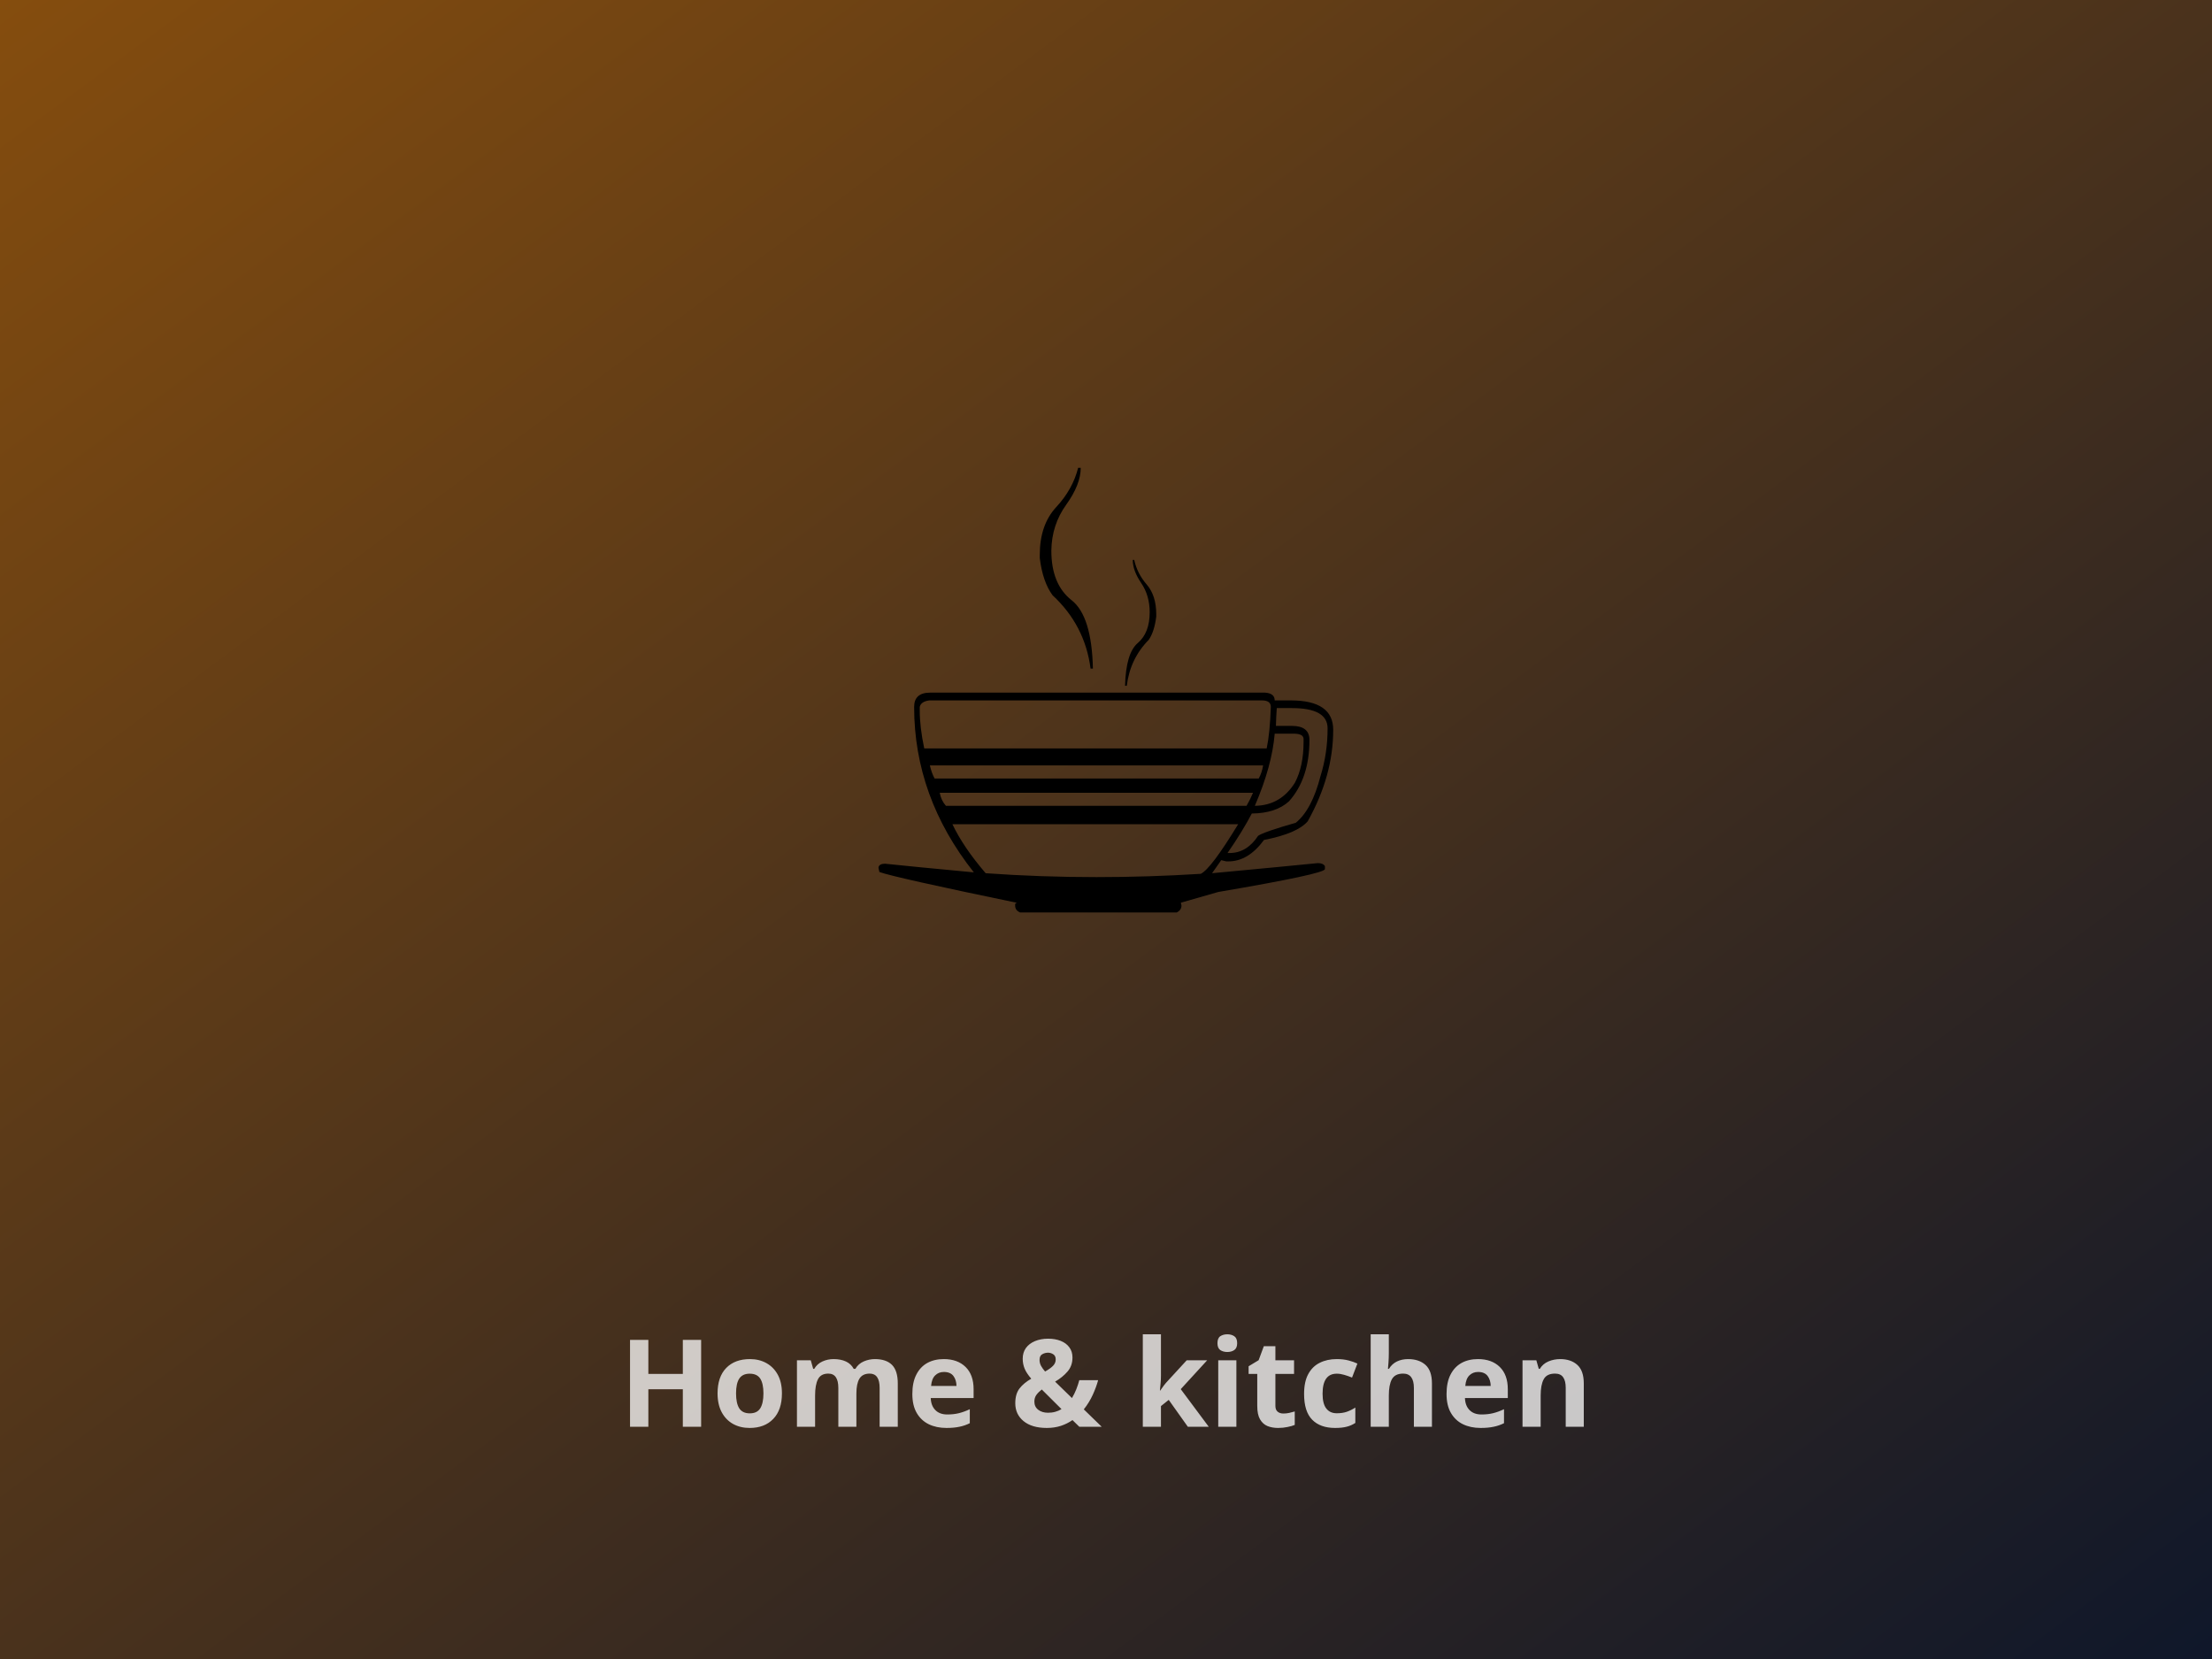
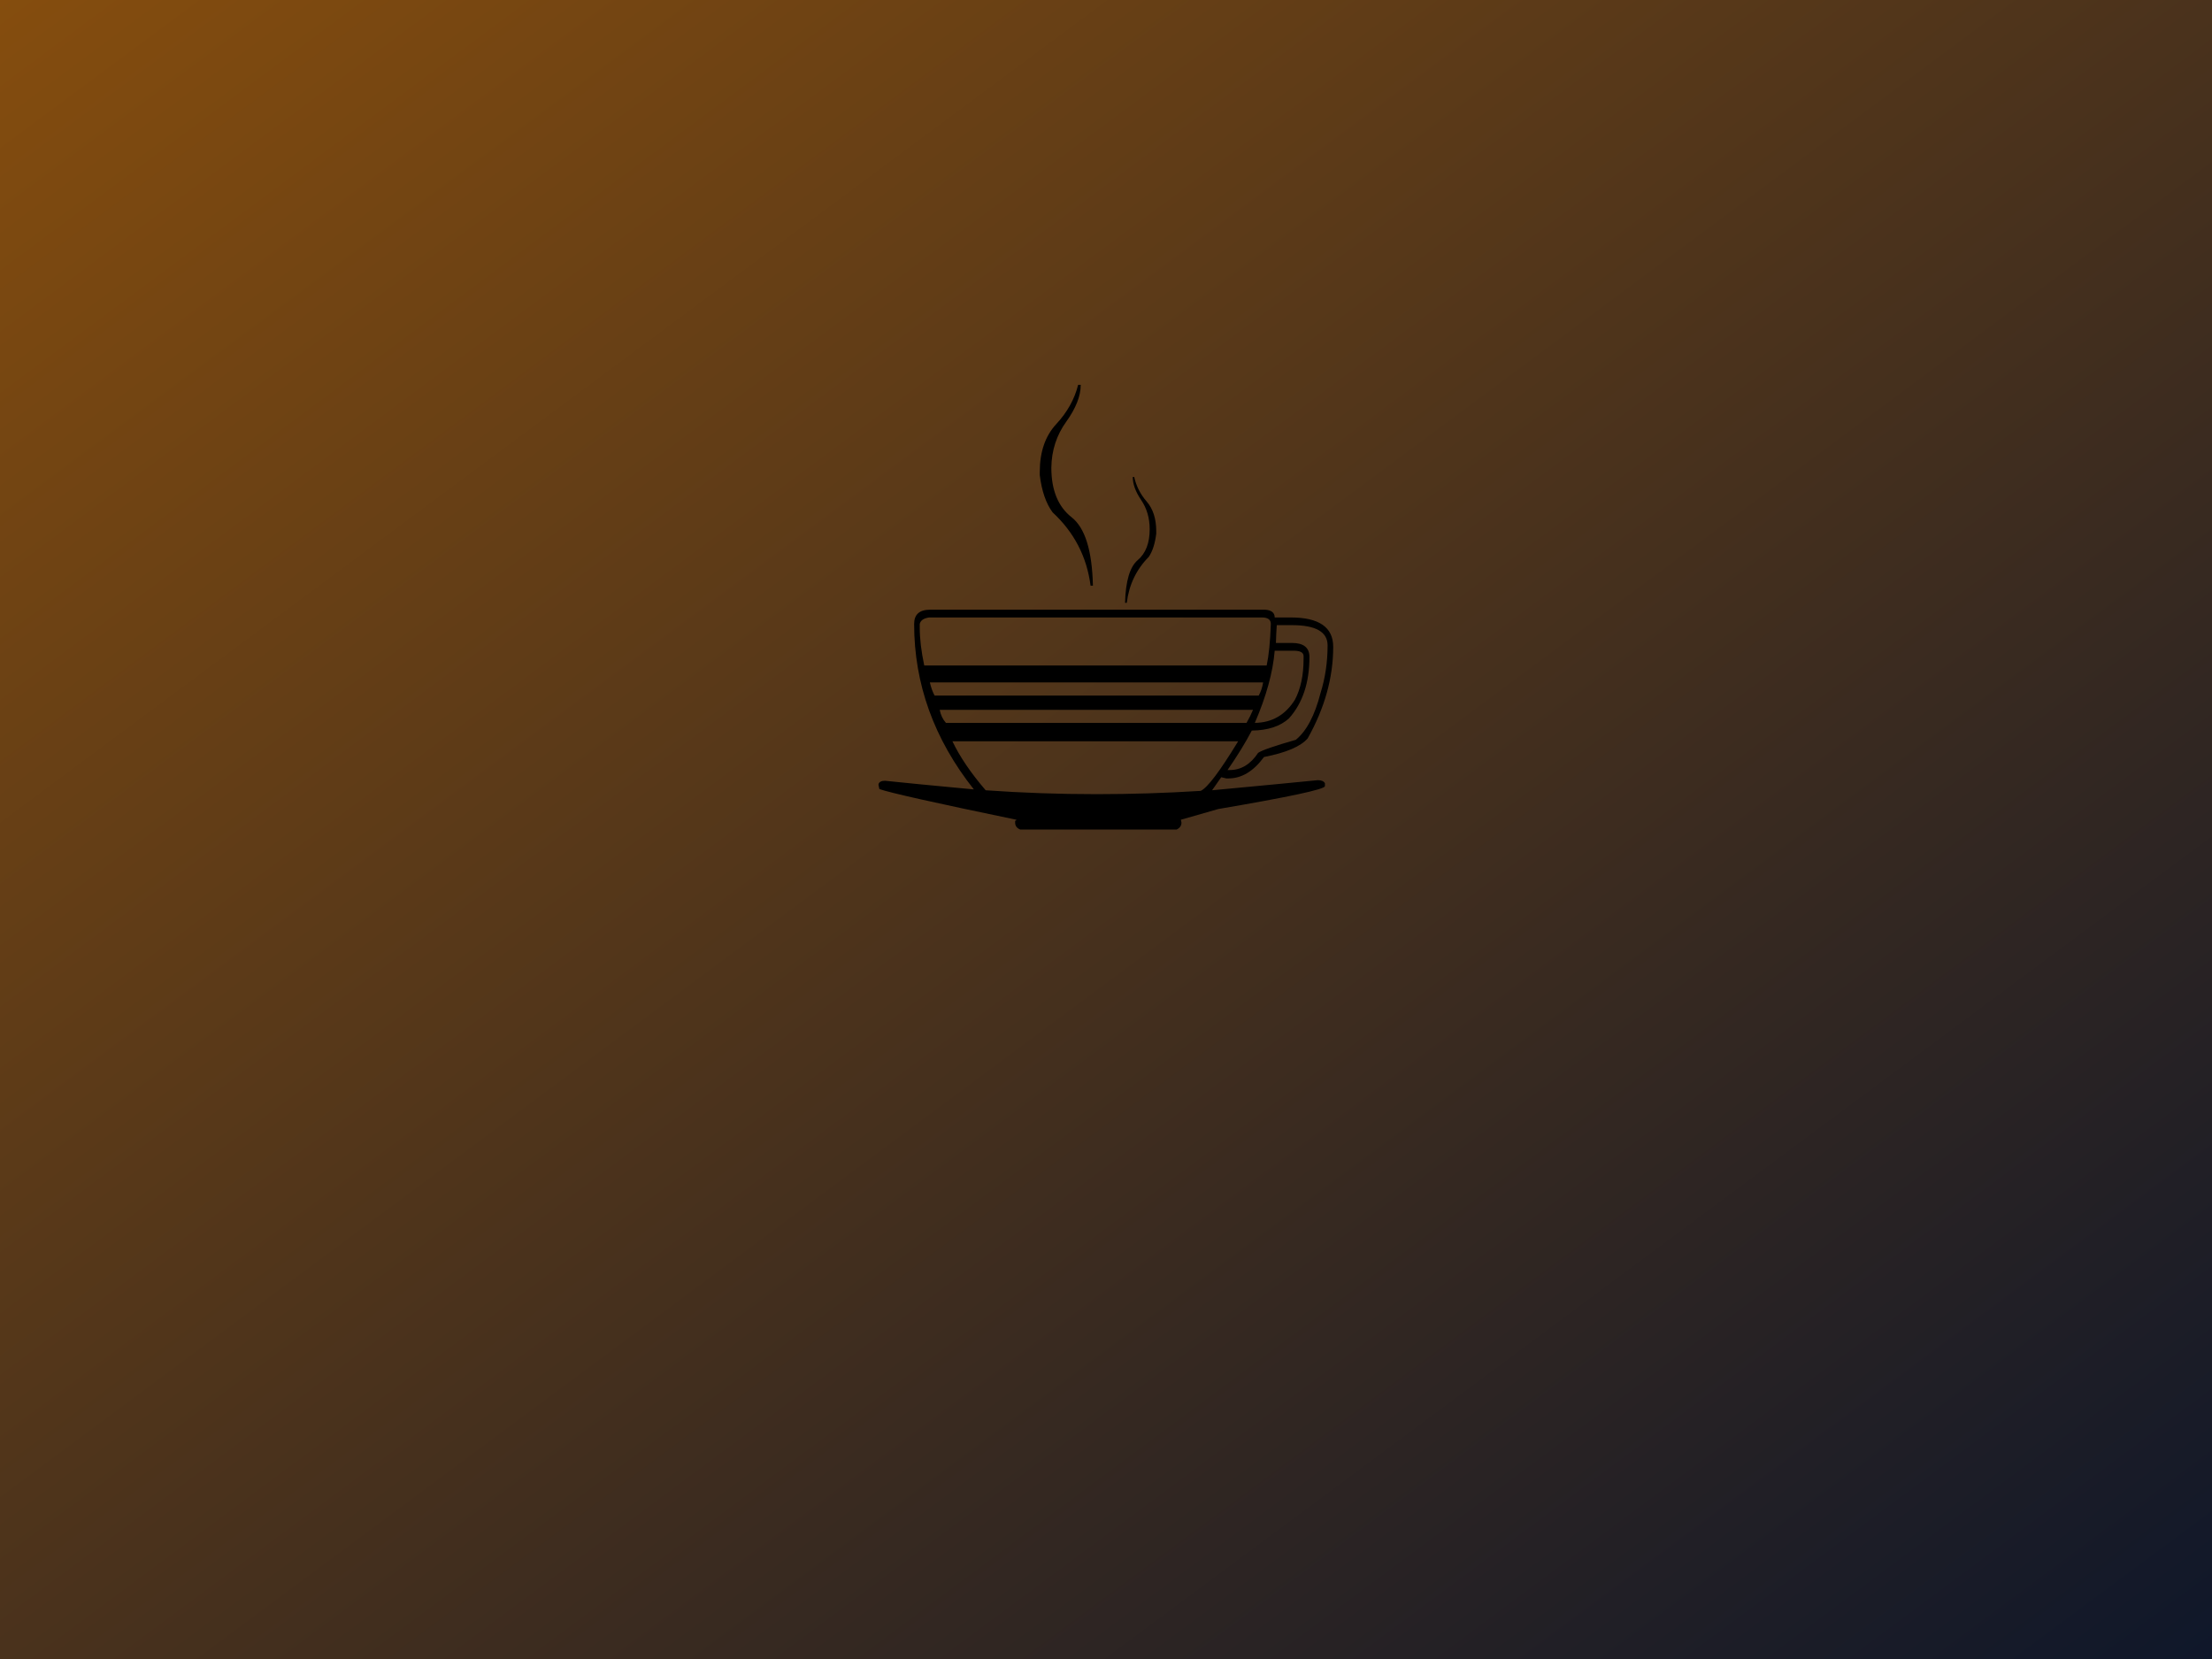
<svg xmlns="http://www.w3.org/2000/svg" viewBox="0 0 400 300" width="400" height="300">
  <defs>
    <linearGradient id="g" x1="0" y1="0" x2="1" y2="1">
      <stop offset="0" stop-color="#854d0e" />
      <stop offset="1" stop-color="#0f172a" />
    </linearGradient>
  </defs>
  <rect width="400" height="300" fill="url(#g)" />
-   <text x="200" y="165" font-size="110" text-anchor="middle" font-family="Apple Color Emoji,Segoe UI Emoji,Noto Color Emoji,sans-serif">☕</text>
-   <text x="200" y="258" font-size="22" text-anchor="middle" fill="#ffffff" fill-opacity="0.75" font-family="system-ui,sans-serif" font-weight="600">Home &amp; kitchen</text>
+   <text x="200" y="150" font-size="110" text-anchor="middle" font-family="Apple Color Emoji,Segoe UI Emoji,Noto Color Emoji,sans-serif">☕</text>
</svg>
